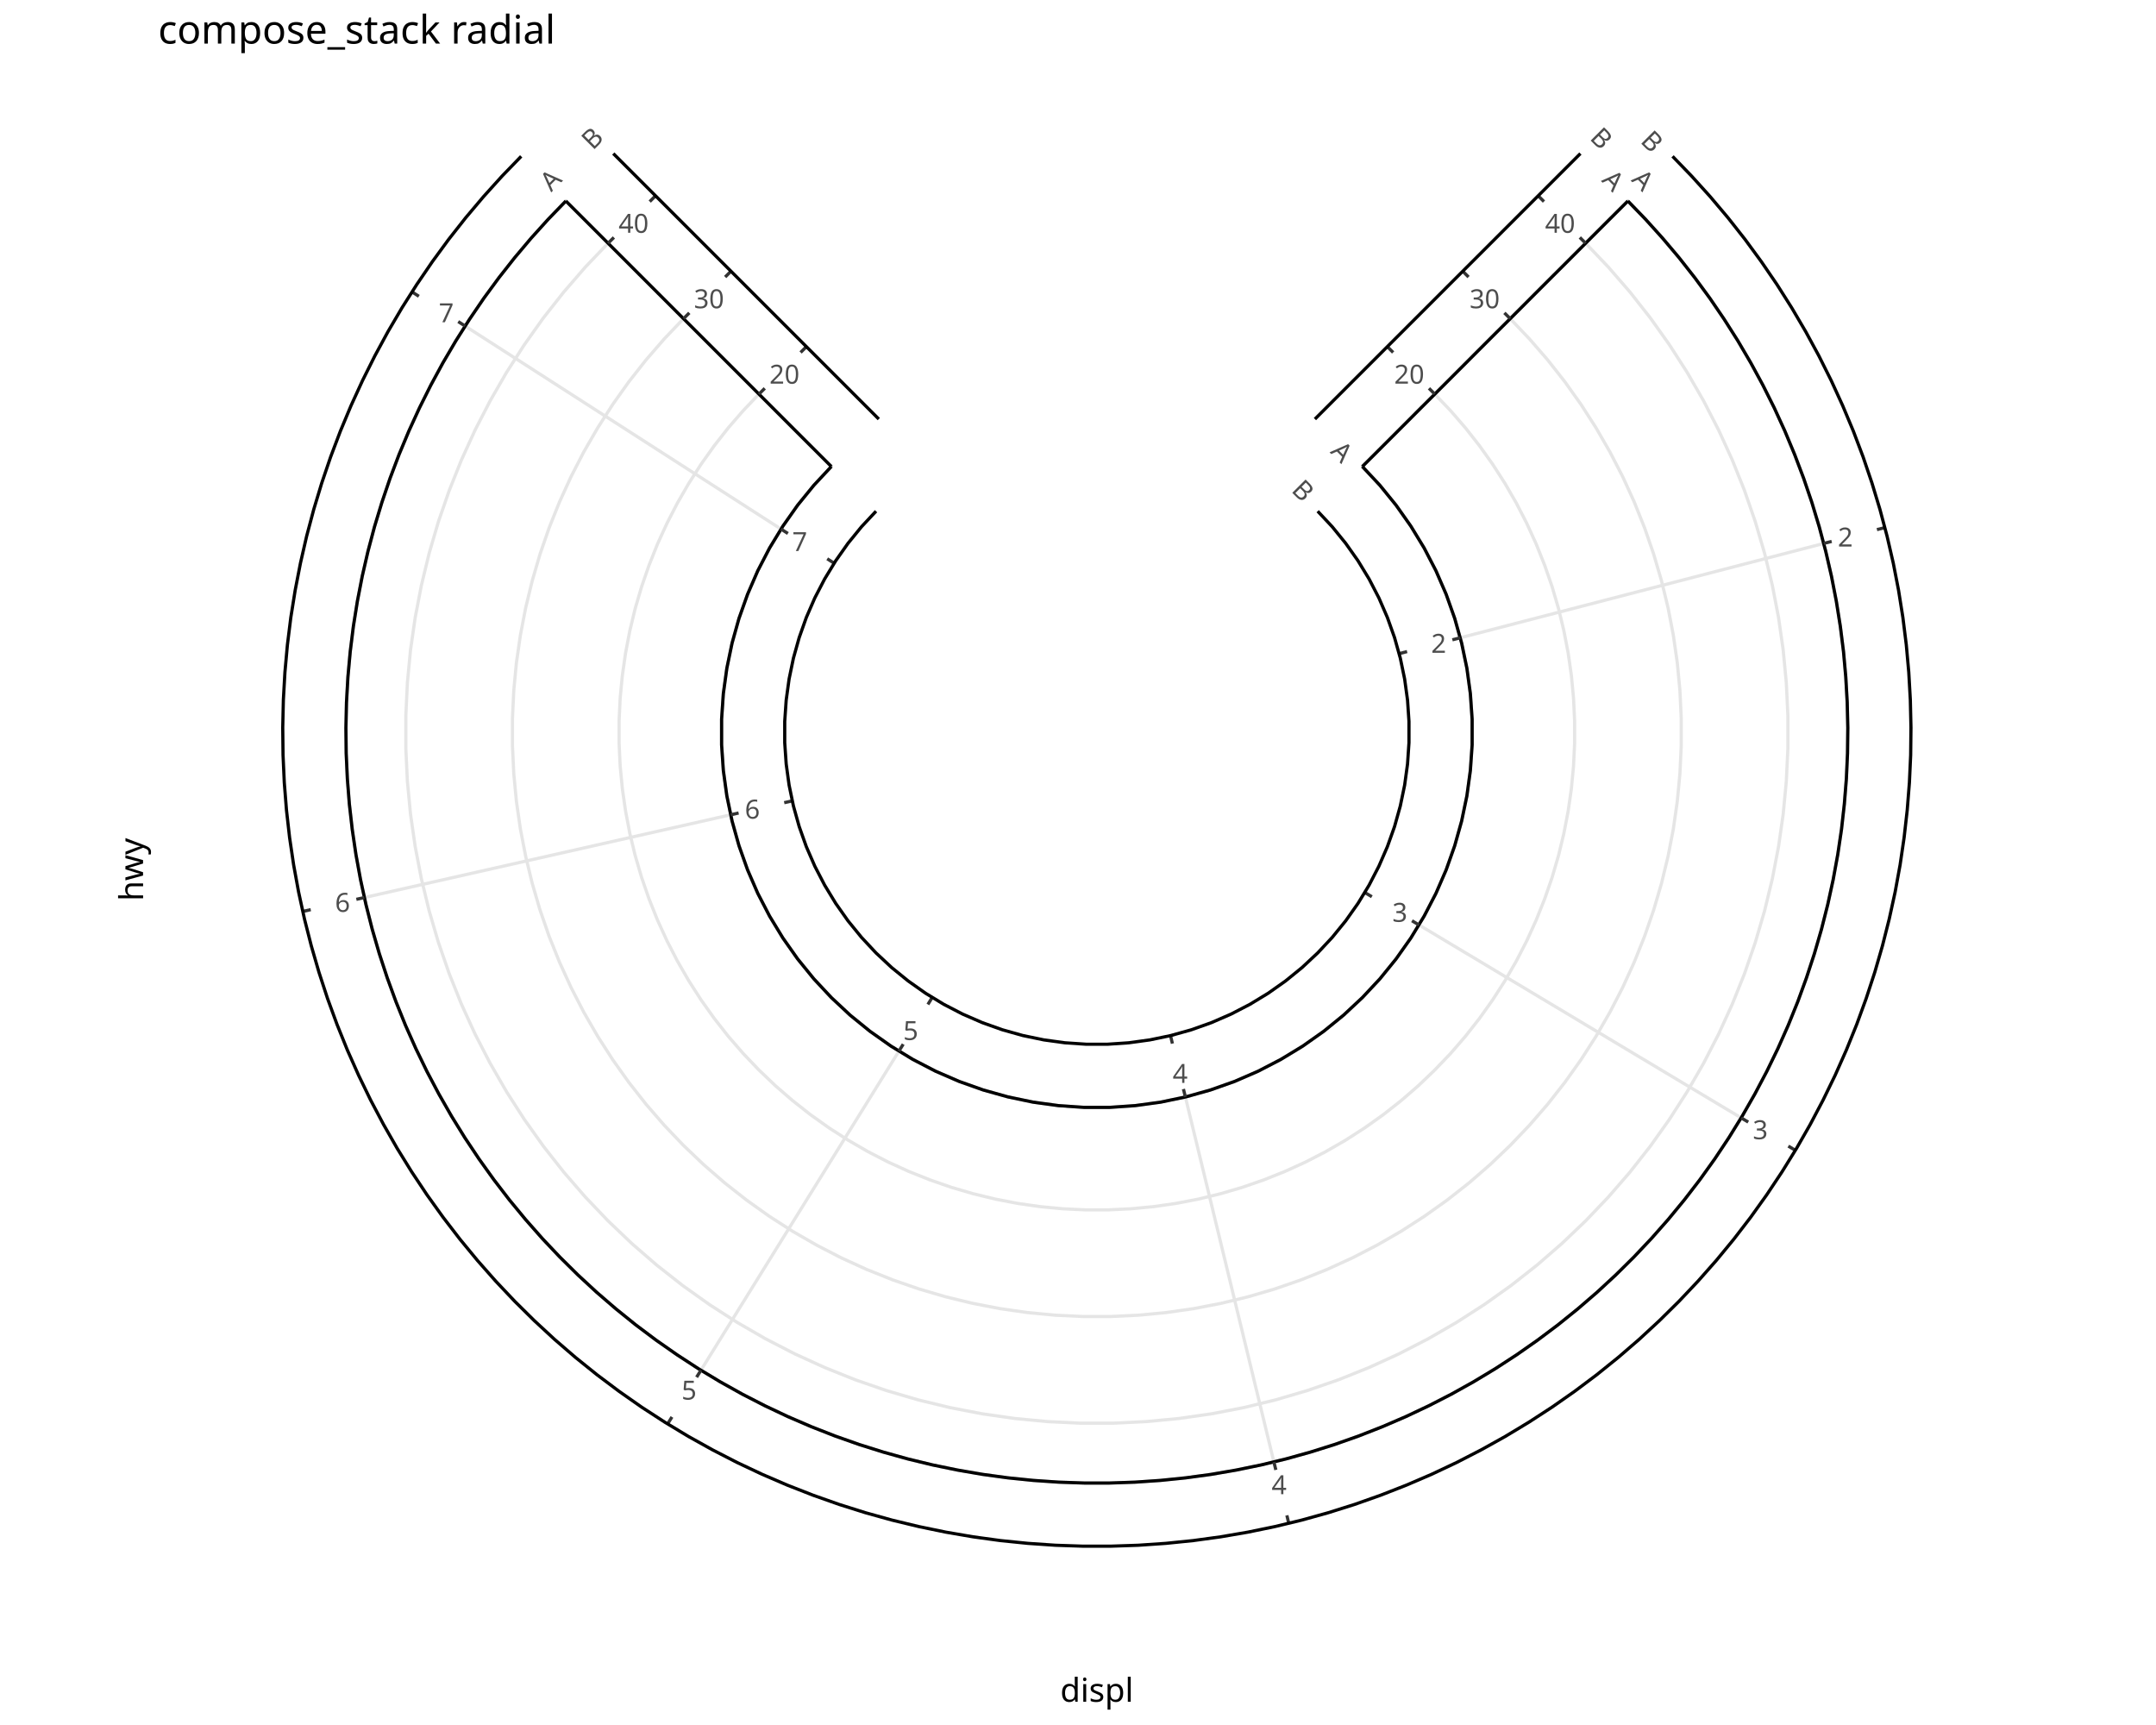
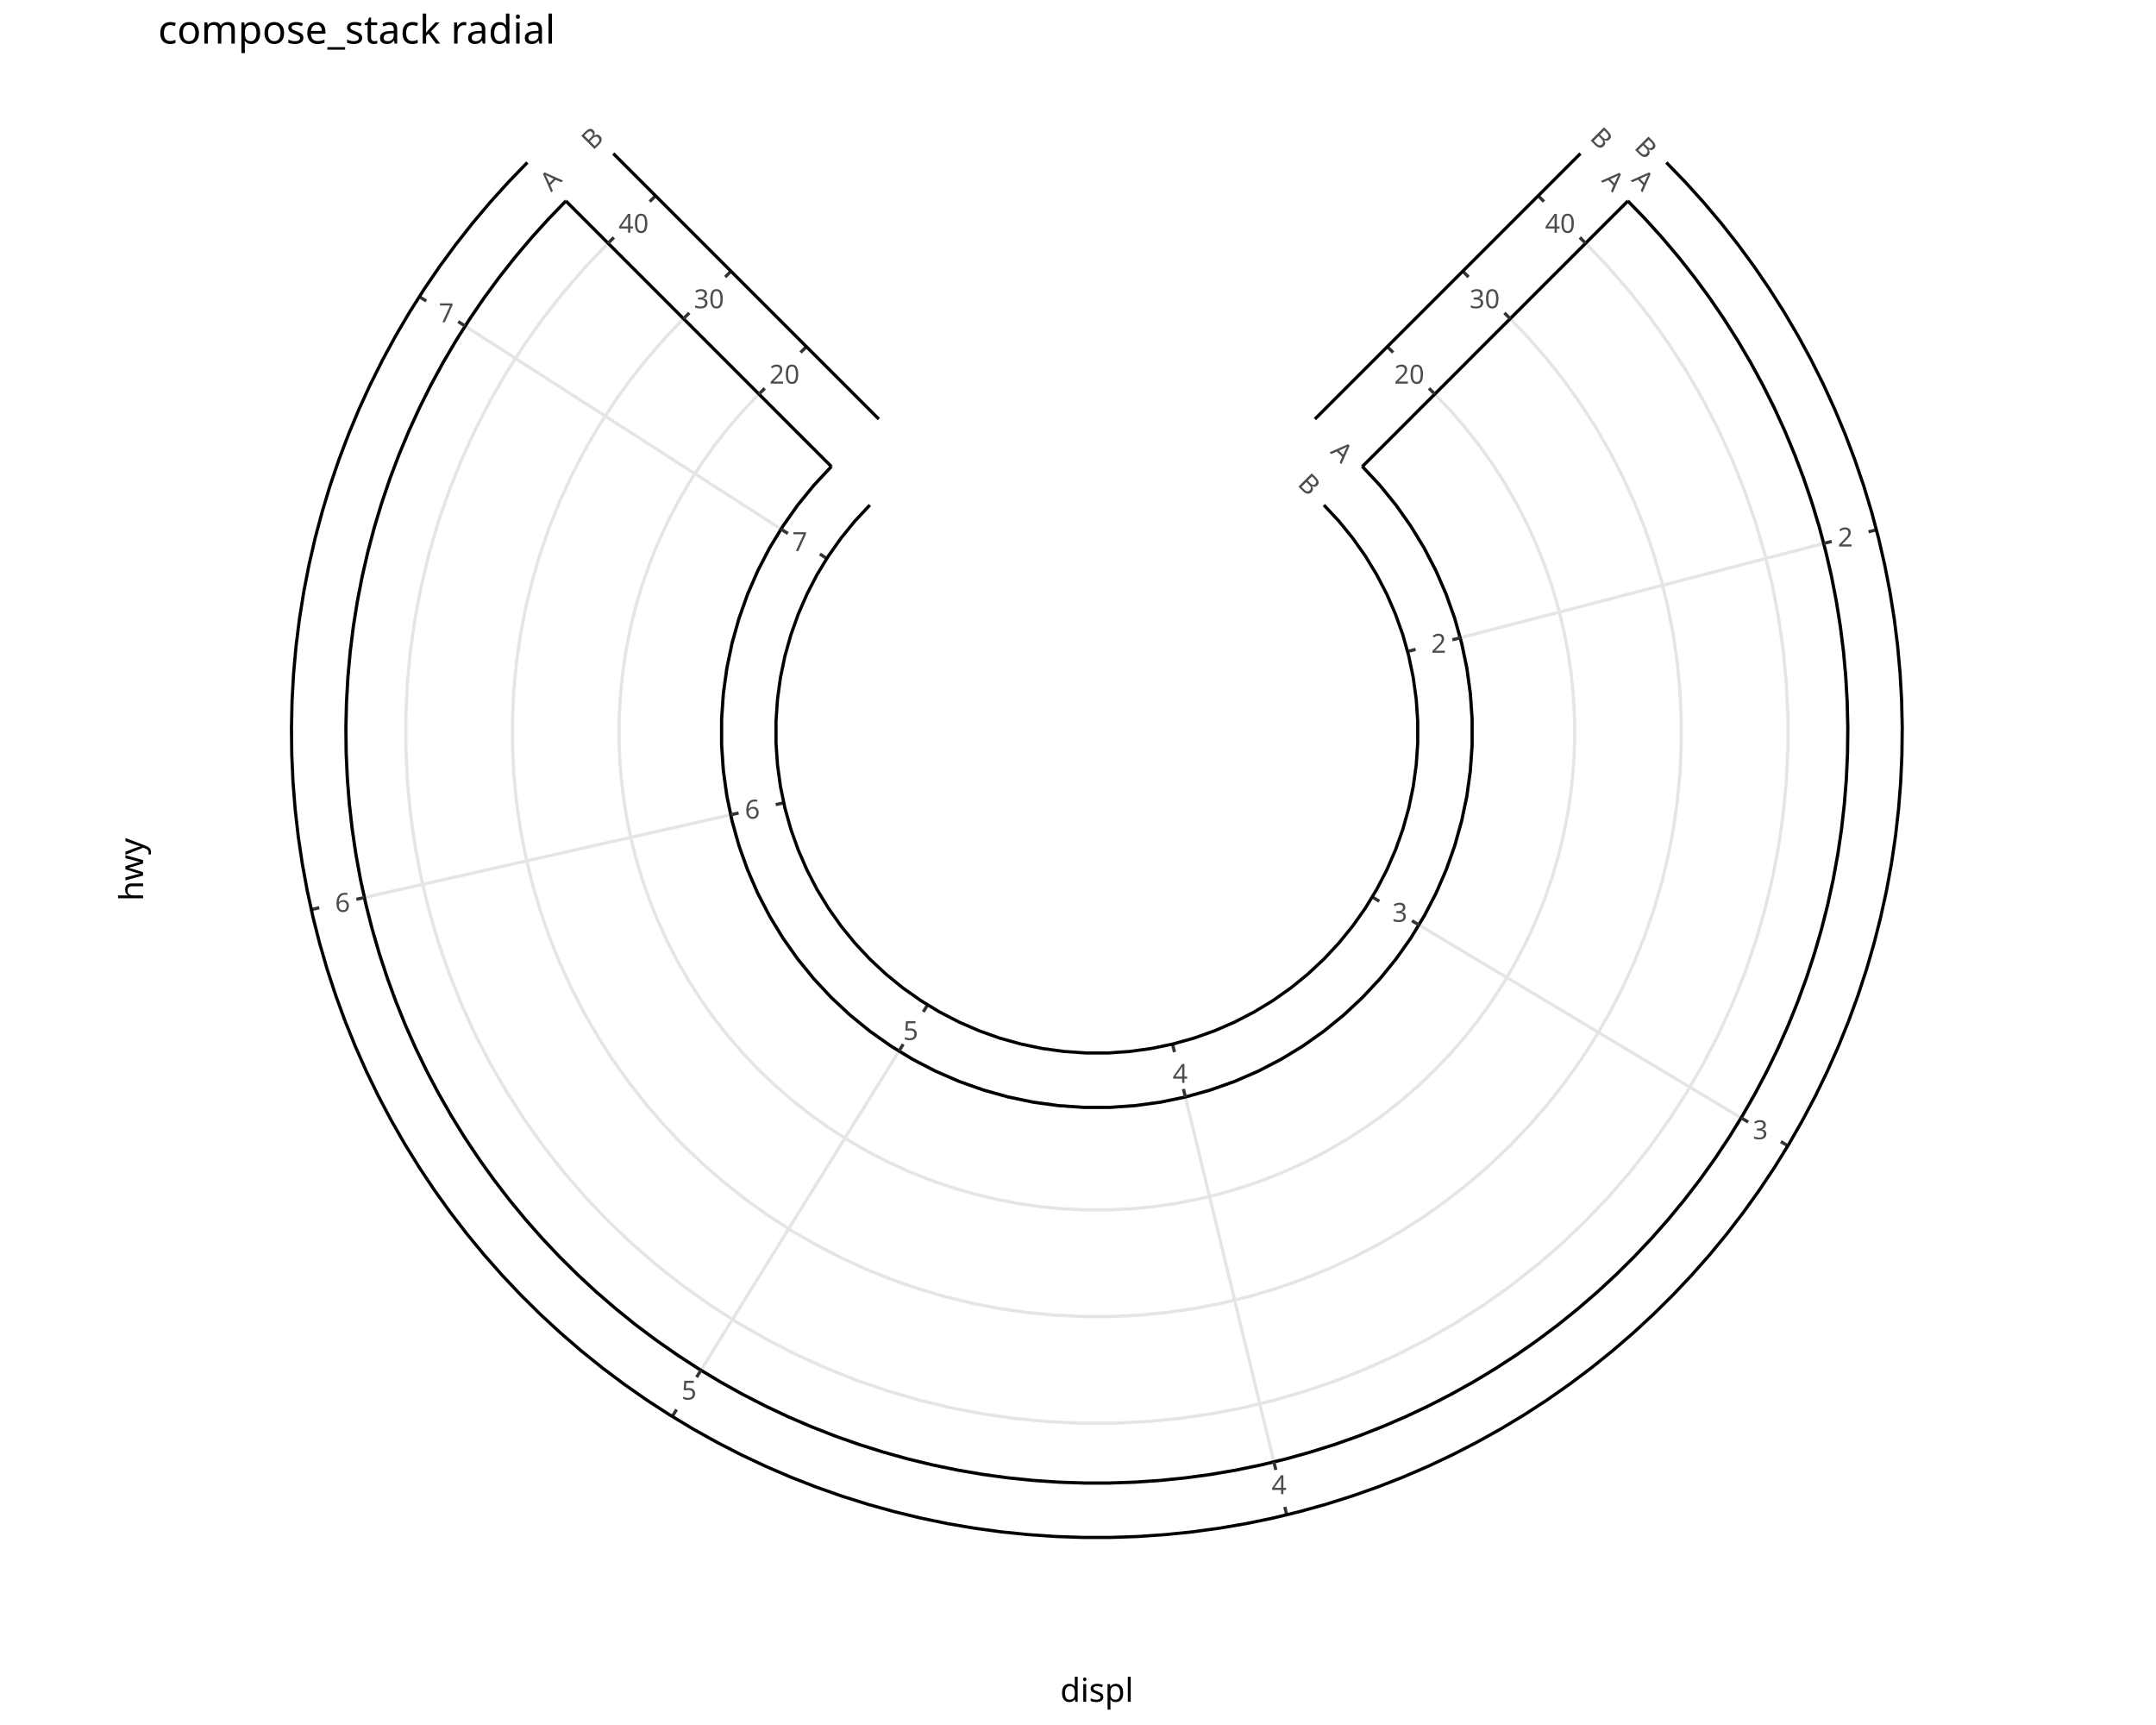
<svg xmlns="http://www.w3.org/2000/svg" class="svglite" data-engine-version="2.0" width="720.00pt" height="576.00pt" viewBox="0 0 720.00 576.00">
  <defs>
    <style type="text/css">
    .svglite line, .svglite polyline, .svglite polygon, .svglite path, .svglite rect, .svglite circle {
      fill: none;
      stroke: #000000;
      stroke-linecap: round;
      stroke-linejoin: round;
      stroke-miterlimit: 10.00;
    }
  </style>
  </defs>
  <rect width="100%" height="100%" style="stroke: none; fill: #FFFFFF;" />
  <defs>
    <clipPath id="cpMC4wMHw3MjAuMDB8MC4wMHw1NzYuMDA=">
      <rect x="0.00" y="0.00" width="720.00" height="576.00" />
    </clipPath>
  </defs>
  <g clip-path="url(#cpMC4wMHw3MjAuMDB8MC4wMHw1NzYuMDA=)">
</g>
  <defs>
    <clipPath id="cpMzQuNzR8Njg1LjI2fDAuMDB8NTc2LjAw">
      <rect x="34.74" y="0.00" width="650.51" height="576.00" />
    </clipPath>
  </defs>
  <g clip-path="url(#cpMzQuNzR8Njg1LjI2fDAuMDB8NTc2LjAw)">
    <rect x="34.74" y="0.00" width="650.51" height="576.00" style="stroke-width: 1.07; stroke: #FFFFFF; fill: #FFFFFF;" />
  </g>
  <g clip-path="url(#cpMC4wMHw3MjAuMDB8MC4wMHw1NzYuMDA=)">
    <polygon points="188.97,67.12 195.30,73.45 201.63,79.78 207.97,86.12 214.30,92.45 220.63,98.78 226.97,105.12 233.30,111.45 239.63,117.78 245.97,124.12 252.30,130.45 258.63,136.78 264.96,143.12 271.30,149.45 277.63,155.78 271.79,162.04 266.38,168.68 261.45,175.68 257.00,182.99 253.06,190.59 249.65,198.45 246.78,206.51 244.47,214.76 242.73,223.14 241.56,231.62 240.98,240.17 240.98,248.73 241.56,257.27 242.73,265.75 244.47,274.14 246.78,282.38 249.65,290.45 253.06,298.30 257.00,305.90 261.45,313.22 266.38,320.21 271.79,326.86 277.63,333.11 283.89,338.96 290.53,344.36 297.53,349.30 304.84,353.75 312.44,357.69 320.30,361.10 328.36,363.96 336.61,366.27 344.99,368.02 353.47,369.18 362.02,369.77 370.58,369.77 379.12,369.18 387.60,368.02 395.99,366.27 404.23,363.96 412.30,361.10 420.15,357.69 427.75,353.75 435.07,349.30 442.06,344.36 448.70,338.96 454.96,333.11 460.81,326.86 466.21,320.21 471.15,313.22 475.60,305.90 479.54,298.30 482.95,290.45 485.81,282.38 488.12,274.14 489.87,265.75 491.03,257.27 491.62,248.73 491.62,240.17 491.03,231.62 489.87,223.14 488.12,214.76 485.81,206.51 482.95,198.45 479.54,190.59 475.60,182.99 471.15,175.68 466.21,168.68 460.81,162.04 454.96,155.78 461.30,149.45 467.63,143.12 473.96,136.78 480.30,130.45 486.63,124.12 492.96,117.78 499.29,111.45 505.63,105.12 511.96,98.78 518.29,92.45 524.63,86.12 530.96,79.78 537.29,73.45 543.63,67.12 549.54,73.23 555.23,79.54 560.72,86.04 565.97,92.72 571.00,99.57 575.79,106.60 580.35,113.78 584.65,121.11 588.71,128.58 592.51,136.18 596.05,143.91 599.32,151.76 602.33,159.71 605.07,167.76 607.53,175.90 609.71,184.11 611.62,192.40 613.24,200.74 614.58,209.14 615.64,217.58 616.40,226.04 616.88,234.53 617.08,243.03 616.98,251.53 616.60,260.02 615.92,268.50 614.97,276.95 613.72,285.36 612.19,293.72 610.38,302.03 608.29,310.27 605.92,318.43 603.27,326.51 600.36,334.50 597.17,342.38 593.72,350.15 590.00,357.80 586.03,365.31 581.81,372.69 577.34,379.92 572.63,387.00 567.68,393.91 562.49,400.65 557.09,407.21 551.46,413.58 545.62,419.76 539.57,425.74 533.33,431.51 526.89,437.06 520.27,442.40 513.47,447.50 506.51,452.37 499.38,457.01 492.10,461.40 484.67,465.54 477.11,469.42 469.42,473.05 461.61,476.41 453.70,479.51 445.68,482.34 437.57,484.89 429.38,487.17 421.11,489.17 412.79,490.88 404.41,492.32 395.98,493.47 387.53,494.33 379.04,494.91 370.55,495.20 362.05,495.20 353.55,494.91 345.07,494.33 336.61,493.47 328.19,492.32 319.81,490.88 311.48,489.17 303.22,487.17 295.03,484.89 286.92,482.34 278.90,479.51 270.98,476.41 263.17,473.05 255.48,469.42 247.92,465.54 240.50,461.40 233.21,457.01 226.09,452.37 219.12,447.50 212.32,442.40 205.70,437.06 199.26,431.51 193.02,425.74 186.97,419.76 181.13,413.58 175.51,407.21 170.10,400.65 164.92,393.91 159.97,387.00 155.25,379.92 150.78,372.69 146.56,365.31 142.59,357.80 138.88,350.15 135.42,342.38 132.24,334.50 129.32,326.51 126.67,318.43 124.30,310.27 122.21,302.03 120.40,293.72 118.87,285.36 117.63,276.95 116.67,268.50 116.00,260.02 115.61,251.53 115.52,243.03 115.71,234.53 116.19,226.04 116.96,217.58 118.01,209.14 119.35,200.74 120.97,192.40 122.88,184.11 125.06,175.90 127.53,167.76 130.26,159.71 133.27,151.76 136.55,143.91 140.09,136.18 143.89,128.58 147.94,121.11 152.25,113.78 156.80,106.60 161.59,99.57 166.62,92.72 171.88,86.04 177.36,79.54 183.06,73.23 " style="stroke-width: 1.07; stroke: #CCCCCC; fill: none;" />
    <polyline points="487.67,212.96 609.04,181.46 " style="stroke-width: 1.07; stroke: #E5E5E5; stroke-linecap: butt;" />
    <polyline points="473.88,308.86 581.47,373.27 " style="stroke-width: 1.07; stroke: #E5E5E5; stroke-linecap: butt;" />
    <polyline points="395.86,366.30 425.42,488.16 " style="stroke-width: 1.07; stroke: #E5E5E5; stroke-linecap: butt;" />
    <polyline points="300.19,351.00 234.08,457.54 " style="stroke-width: 1.07; stroke: #E5E5E5; stroke-linecap: butt;" />
    <polyline points="243.99,272.07 121.67,299.70 " style="stroke-width: 1.07; stroke: #E5E5E5; stroke-linecap: butt;" />
    <polyline points="260.81,176.66 155.32,108.86 " style="stroke-width: 1.07; stroke: #E5E5E5; stroke-linecap: butt;" />
    <polyline points="479.14,131.60 484.39,137.10 489.36,142.84 494.05,148.81 498.46,155.00 502.57,161.39 506.37,167.96 509.85,174.72 513.00,181.62 515.82,188.68 518.31,195.85 520.45,203.14 522.24,210.52 523.68,217.98 524.76,225.50 525.48,233.06 525.84,240.65 525.84,248.25 525.48,255.83 524.76,263.39 523.68,270.91 522.24,278.37 520.45,285.75 518.31,293.04 515.82,300.22 513.00,307.27 509.85,314.18 506.37,320.93 502.57,327.51 498.46,333.90 494.05,340.09 489.36,346.06 484.39,351.80 479.14,357.29 473.65,362.54 467.91,367.51 461.94,372.21 455.75,376.61 449.36,380.72 442.78,384.52 436.03,388.00 429.12,391.15 422.07,393.97 414.89,396.46 407.60,398.60 400.22,400.39 392.76,401.83 385.24,402.91 377.68,403.63 370.09,403.99 362.50,403.99 354.91,403.63 347.35,402.91 339.83,401.83 332.37,400.39 324.99,398.60 317.70,396.46 310.53,393.97 303.47,391.15 296.56,388.00 289.81,384.52 283.24,380.72 276.85,376.61 270.66,372.21 264.69,367.51 258.95,362.54 253.45,357.29 248.21,351.80 243.23,346.06 238.54,340.09 234.13,333.90 230.03,327.51 226.23,320.93 222.75,314.18 219.59,307.27 216.77,300.22 214.28,293.04 212.14,285.75 210.35,278.37 208.92,270.91 207.84,263.39 207.11,255.83 206.75,248.25 206.75,240.65 207.11,233.06 207.84,225.50 208.92,217.98 210.35,210.52 212.14,203.14 214.28,195.85 216.77,188.68 219.59,181.62 222.75,174.72 226.23,167.96 230.03,161.39 234.13,155.00 238.54,148.81 243.23,142.84 248.21,137.10 253.45,131.60 " style="stroke-width: 1.07; stroke: #E5E5E5; stroke-linecap: butt;" />
    <polyline points="504.33,106.41 510.74,113.14 516.83,120.16 522.57,127.46 527.96,135.03 532.99,142.85 537.63,150.89 541.89,159.15 545.75,167.60 549.20,176.23 552.24,185.01 554.86,193.92 557.05,202.95 558.81,212.08 560.13,221.27 561.01,230.52 561.45,239.80 561.45,249.09 561.01,258.37 560.13,267.62 558.81,276.82 557.05,285.94 554.86,294.97 552.24,303.89 549.20,312.67 545.75,321.29 541.89,329.74 537.63,338.00 532.99,346.05 527.96,353.87 522.57,361.43 516.83,368.74 510.74,375.76 504.33,382.48 497.61,388.89 490.59,394.98 483.28,400.72 475.71,406.11 467.90,411.14 459.85,415.78 451.59,420.04 443.14,423.90 434.52,427.35 425.74,430.39 416.82,433.01 407.79,435.20 398.67,436.96 389.47,438.28 380.22,439.16 370.94,439.60 361.65,439.60 352.37,439.16 343.12,438.28 333.92,436.96 324.80,435.20 315.77,433.01 306.86,430.39 298.08,427.35 289.45,423.90 281.00,420.04 272.74,415.78 264.69,411.14 256.88,406.11 249.31,400.72 242.01,394.98 234.99,388.89 228.26,382.48 221.85,375.76 215.76,368.74 210.02,361.43 204.63,353.87 199.61,346.05 194.96,338.00 190.71,329.74 186.85,321.29 183.39,312.67 180.35,303.89 177.74,294.97 175.55,285.94 173.79,276.82 172.46,267.62 171.58,258.37 171.14,249.09 171.14,239.80 171.58,230.52 172.46,221.27 173.79,212.08 175.55,202.95 177.74,193.92 180.35,185.01 183.39,176.23 186.85,167.60 190.71,159.15 194.96,150.89 199.61,142.85 204.63,135.03 210.02,127.46 215.76,120.16 221.85,113.14 228.26,106.41 " style="stroke-width: 1.07; stroke: #E5E5E5; stroke-linecap: butt;" />
    <polyline points="529.52,81.22 537.10,89.17 544.30,97.48 551.09,106.11 557.46,115.06 563.40,124.30 568.90,133.82 573.93,143.59 578.49,153.58 582.58,163.78 586.17,174.16 589.27,184.70 591.86,195.38 593.94,206.17 595.50,217.04 596.54,227.98 597.07,238.95 597.07,249.94 596.54,260.91 595.50,271.85 593.94,282.73 591.86,293.51 589.27,304.19 586.17,314.73 582.58,325.12 578.49,335.32 573.93,345.31 568.90,355.07 563.40,364.59 557.46,373.83 551.09,382.78 544.30,391.42 537.10,399.72 529.52,407.67 521.57,415.25 513.27,422.45 504.63,429.24 495.68,435.61 486.44,441.55 476.92,447.05 467.16,452.08 457.17,456.64 446.97,460.73 436.58,464.32 426.04,467.42 415.36,470.01 404.58,472.09 393.70,473.65 382.76,474.69 371.79,475.22 360.80,475.22 349.83,474.69 338.89,473.65 328.02,472.09 317.23,470.01 306.55,467.42 296.01,464.32 285.63,460.73 275.43,456.64 265.43,452.08 255.67,447.05 246.15,441.55 236.91,435.61 227.96,429.24 219.33,422.45 211.02,415.25 203.07,407.67 195.49,399.72 188.30,391.42 181.50,382.78 175.13,373.83 169.19,364.59 163.70,355.07 158.66,345.31 154.10,335.32 150.02,325.12 146.42,314.73 143.33,304.19 140.74,293.51 138.66,282.73 137.09,271.85 136.05,260.91 135.53,249.94 135.53,238.95 136.05,227.98 137.09,217.04 138.66,206.17 140.74,195.38 143.33,184.70 146.42,174.16 150.02,163.78 154.10,153.58 158.66,143.59 163.70,133.82 169.19,124.30 175.13,115.06 181.50,106.11 188.30,97.48 195.49,89.17 203.07,81.22 " style="stroke-width: 1.07; stroke: #E5E5E5; stroke-linecap: butt;" />
    <polyline points="543.63,67.12 549.54,73.23 555.23,79.54 560.72,86.04 565.97,92.72 571.00,99.57 575.79,106.60 580.35,113.78 584.65,121.11 588.71,128.58 592.51,136.18 596.05,143.91 599.32,151.76 602.33,159.71 605.07,167.76 607.53,175.90 609.71,184.11 611.62,192.40 613.24,200.74 614.58,209.14 615.64,217.58 616.40,226.04 616.88,234.53 617.08,243.03 616.98,251.53 616.60,260.02 615.92,268.50 614.97,276.95 613.72,285.36 612.19,293.72 610.38,302.03 608.29,310.27 605.92,318.43 603.27,326.51 600.36,334.50 597.17,342.38 593.72,350.15 590.00,357.80 586.03,365.31 581.81,372.69 577.34,379.92 572.63,387.00 567.68,393.91 562.49,400.65 557.09,407.21 551.46,413.58 545.62,419.76 539.57,425.74 533.33,431.51 526.89,437.06 520.27,442.40 513.47,447.50 506.51,452.37 499.38,457.01 492.10,461.40 484.67,465.54 477.11,469.42 469.42,473.05 461.61,476.41 453.70,479.51 445.68,482.34 437.57,484.89 429.38,487.17 421.11,489.17 412.79,490.88 404.41,492.32 395.98,493.47 387.53,494.33 379.04,494.91 370.55,495.20 362.05,495.20 353.55,494.91 345.07,494.33 336.61,493.47 328.19,492.32 319.81,490.88 311.48,489.17 303.22,487.17 295.03,484.89 286.92,482.34 278.90,479.51 270.98,476.41 263.17,473.05 255.48,469.42 247.92,465.54 240.50,461.40 233.21,457.01 226.09,452.37 219.12,447.50 212.32,442.40 205.70,437.06 199.26,431.51 193.02,425.74 186.97,419.76 181.13,413.58 175.51,407.21 170.10,400.65 164.92,393.91 159.97,387.00 155.25,379.92 150.78,372.69 146.56,365.31 142.59,357.80 138.88,350.15 135.42,342.38 132.24,334.50 129.32,326.51 126.67,318.43 124.30,310.27 122.21,302.03 120.40,293.72 118.87,285.36 117.63,276.95 116.67,268.50 116.00,260.02 115.61,251.53 115.52,243.03 115.71,234.53 116.19,226.04 116.96,217.58 118.01,209.14 119.35,200.74 120.97,192.40 122.88,184.11 125.06,175.90 127.53,167.76 130.26,159.71 133.27,151.76 136.55,143.91 140.09,136.18 143.89,128.58 147.94,121.11 152.25,113.78 156.80,106.60 161.59,99.57 166.62,92.72 171.88,86.04 177.36,79.54 183.06,73.23 188.97,67.12 " style="stroke-width: 1.07; stroke-linecap: butt;" />
    <polyline points="611.69,180.78 609.04,181.46 " style="stroke-width: 1.07; stroke: #333333; stroke-linecap: butt;" />
    <polyline points="583.82,374.68 581.47,373.27 " style="stroke-width: 1.07; stroke: #333333; stroke-linecap: butt;" />
    <polyline points="426.07,490.82 425.42,488.16 " style="stroke-width: 1.07; stroke: #333333; stroke-linecap: butt;" />
    <polyline points="232.63,459.87 234.08,457.54 " style="stroke-width: 1.07; stroke: #333333; stroke-linecap: butt;" />
    <polyline points="119.00,300.30 121.67,299.70 " style="stroke-width: 1.07; stroke: #333333; stroke-linecap: butt;" />
    <polyline points="153.02,107.38 155.32,108.86 " style="stroke-width: 1.07; stroke: #333333; stroke-linecap: butt;" />
    <text x="613.74" y="182.49" style="font-size: 8.80px; fill: #4D4D4D; font-family: sans;" textLength="4.89px" lengthAdjust="spacingAndGlyphs">2</text>
    <text x="585.35" y="380.39" style="font-size: 8.80px; fill: #4D4D4D; font-family: sans;" textLength="4.89px" lengthAdjust="spacingAndGlyphs">3</text>
    <text x="427.16" y="498.93" text-anchor="middle" style="font-size: 8.80px; fill: #4D4D4D; font-family: sans;" textLength="4.89px" lengthAdjust="spacingAndGlyphs">4</text>
    <text x="232.63" y="467.34" text-anchor="end" style="font-size: 8.80px; fill: #4D4D4D; font-family: sans;" textLength="4.89px" lengthAdjust="spacingAndGlyphs">5</text>
    <text x="116.92" y="304.48" text-anchor="end" style="font-size: 8.80px; fill: #4D4D4D; font-family: sans;" textLength="4.89px" lengthAdjust="spacingAndGlyphs">6</text>
    <text x="151.56" y="107.59" text-anchor="end" style="font-size: 8.80px; fill: #4D4D4D; font-family: sans;" textLength="4.89px" lengthAdjust="spacingAndGlyphs">7</text>
-     <polyline points="629.46,176.16 626.81,176.85 " style="stroke-width: 1.07; stroke: #333333; stroke-linecap: butt;" />
-     <polyline points="599.57,384.11 597.21,382.70 " style="stroke-width: 1.07; stroke: #333333; stroke-linecap: butt;" />
-     <polyline points="430.39,508.66 429.75,506.00 " style="stroke-width: 1.07; stroke: #333333; stroke-linecap: butt;" />
-     <polyline points="222.95,475.47 224.40,473.14 " style="stroke-width: 1.07; stroke: #333333; stroke-linecap: butt;" />
-     <polyline points="101.10,304.35 103.77,303.74 " style="stroke-width: 1.07; stroke: #333333; stroke-linecap: butt;" />
-     <polyline points="137.58,97.46 139.88,98.94 " style="stroke-width: 1.07; stroke: #333333; stroke-linecap: butt;" />
-     <polyline points="558.55,52.20 564.95,58.83 571.13,65.67 577.07,72.71 582.77,79.95 588.22,87.39 593.42,95.00 598.35,102.78 603.02,110.73 607.42,118.83 611.54,127.08 615.37,135.46 618.93,143.96 622.19,152.58 625.15,161.31 627.82,170.13 630.19,179.04 632.26,188.02 634.02,197.07 635.47,206.17 636.61,215.32 637.44,224.49 637.96,233.70 638.17,242.91 638.07,252.13 637.65,261.33 636.92,270.52 635.88,279.68 634.54,288.80 632.88,297.87 630.91,306.87 628.65,315.80 626.08,324.66 623.21,333.41 620.05,342.07 616.59,350.62 612.85,359.04 608.82,367.33 604.52,375.48 599.94,383.48 595.09,391.32 589.98,398.99 584.62,406.48 579.00,413.79 573.14,420.90 567.04,427.81 560.71,434.51 554.15,440.99 547.38,447.25 540.40,453.27 533.23,459.05 525.86,464.58 518.30,469.87 510.57,474.89 502.68,479.65 494.63,484.13 486.43,488.35 478.10,492.28 469.63,495.92 461.05,499.28 452.36,502.35 443.56,505.12 434.68,507.59 425.73,509.75 416.70,511.61 407.61,513.17 398.48,514.42 389.31,515.35 380.12,515.98 370.91,516.29 361.69,516.29 352.48,515.98 343.28,515.35 334.11,514.42 324.98,513.17 315.89,511.61 306.87,509.75 297.91,507.59 289.03,505.12 280.24,502.35 271.55,499.28 262.96,495.92 254.50,492.28 246.16,488.35 237.96,484.13 229.91,479.65 222.02,474.89 214.29,469.87 206.74,464.58 199.37,459.05 192.19,453.27 185.21,447.25 178.44,440.99 171.89,434.51 165.56,427.81 159.46,420.90 153.60,413.79 147.98,406.48 142.61,398.99 137.50,391.32 132.65,383.48 128.08,375.48 123.77,367.33 119.75,359.04 116.00,350.62 112.55,342.07 109.38,333.41 106.52,324.66 103.95,315.80 101.68,306.87 99.72,297.87 98.06,288.80 96.71,279.68 95.67,270.52 94.94,261.33 94.52,252.13 94.42,242.91 94.63,233.70 95.15,224.49 95.98,215.32 97.12,206.17 98.58,197.07 100.34,188.02 102.40,179.04 104.77,170.13 107.44,161.31 110.41,152.58 113.67,143.96 117.22,135.46 121.06,127.08 125.18,118.83 129.57,110.73 134.24,102.78 139.18,95.00 144.37,87.39 149.82,79.95 155.52,72.71 161.46,65.67 167.64,58.83 174.05,52.20 " style="stroke-width: 1.07; stroke-linecap: butt;" />
+     <polyline points="626.64,176.90 623.99,177.59 " style="stroke-width: 1.07; stroke: #333333; stroke-linecap: butt;" />
+     <polyline points="597.06,382.61 594.71,381.20 " style="stroke-width: 1.07; stroke: #333333; stroke-linecap: butt;" />
+     <polyline points="429.71,505.83 429.06,503.17 " style="stroke-width: 1.07; stroke: #333333; stroke-linecap: butt;" />
+     <polyline points="224.49,472.99 225.94,470.66 " style="stroke-width: 1.07; stroke: #333333; stroke-linecap: butt;" />
+     <polyline points="103.94,303.70 106.62,303.10 " style="stroke-width: 1.07; stroke: #333333; stroke-linecap: butt;" />
+     <polyline points="140.03,99.04 142.34,100.52 " style="stroke-width: 1.07; stroke: #333333; stroke-linecap: butt;" />
+     <polyline points="556.48,54.26 562.82,60.82 568.93,67.58 574.81,74.55 580.45,81.72 585.84,89.07 590.98,96.60 595.86,104.30 600.48,112.17 604.83,120.18 608.91,128.34 612.70,136.63 616.21,145.04 619.44,153.57 622.38,162.20 625.02,170.93 627.36,179.74 629.40,188.63 631.14,197.58 632.58,206.58 633.71,215.63 634.53,224.71 635.05,233.81 635.26,242.93 635.15,252.04 634.74,261.15 634.02,270.24 632.99,279.30 631.66,288.32 630.02,297.29 628.07,306.20 625.83,315.04 623.29,323.79 620.45,332.46 617.32,341.02 613.90,349.48 610.20,357.81 606.22,366.01 601.96,374.07 597.43,381.99 592.64,389.74 587.58,397.33 582.27,404.74 576.72,411.97 570.92,419.01 564.88,425.84 558.62,432.47 552.14,438.88 545.44,445.07 538.53,451.03 531.43,456.75 524.14,462.22 516.67,467.45 509.03,472.41 501.22,477.12 493.25,481.56 485.14,485.73 476.90,489.62 468.52,493.23 460.03,496.55 451.43,499.58 442.73,502.32 433.95,504.76 425.09,506.91 416.16,508.75 407.17,510.29 398.14,511.52 389.07,512.44 379.97,513.06 370.86,513.37 361.74,513.37 352.63,513.06 343.53,512.44 334.46,511.52 325.42,510.29 316.44,508.75 307.51,506.91 298.64,504.76 289.86,502.32 281.16,499.58 272.56,496.55 264.07,493.23 255.70,489.62 247.45,485.73 239.34,481.56 231.38,477.12 223.57,472.41 215.92,467.45 208.45,462.22 201.16,456.75 194.06,451.03 187.16,445.07 180.46,438.88 173.97,432.47 167.71,425.84 161.68,419.01 155.88,411.97 150.32,404.74 145.01,397.33 139.96,389.74 135.16,381.99 130.63,374.07 126.37,366.01 122.39,357.81 118.69,349.48 115.27,341.02 112.14,332.46 109.30,323.79 106.76,315.04 104.52,306.20 102.58,297.29 100.94,288.32 99.60,279.30 98.57,270.24 97.85,261.15 97.44,252.04 97.34,242.93 97.54,233.81 98.06,224.71 98.88,215.63 100.01,206.58 101.45,197.58 103.19,188.63 105.23,179.74 107.58,170.93 110.22,162.20 113.15,153.57 116.38,145.04 119.89,136.63 123.69,128.34 127.76,120.18 132.11,112.17 136.73,104.30 141.61,96.60 146.75,89.07 152.15,81.72 157.78,74.55 163.66,67.58 169.77,60.82 176.11,54.26 " style="stroke-width: 1.07; stroke-linecap: butt;" />
    <text transform="translate(538.58,64.41) rotate(-315)" text-anchor="end" style="font-size: 8.80px; fill: #4D4D4D; font-family: sans;" textLength="5.87px" lengthAdjust="spacingAndGlyphs">A</text>
-     <text transform="translate(551.56,51.43) rotate(-315)" text-anchor="end" style="font-size: 8.80px; fill: #4D4D4D; font-family: sans;" textLength="5.87px" lengthAdjust="spacingAndGlyphs">B</text>
+     <text transform="translate(549.50,53.50) rotate(-315)" text-anchor="end" style="font-size: 8.80px; fill: #4D4D4D; font-family: sans;" textLength="5.87px" lengthAdjust="spacingAndGlyphs">B</text>
    <polyline points="454.96,155.78 460.81,162.04 466.21,168.68 471.15,175.68 475.60,182.99 479.54,190.59 482.95,198.45 485.81,206.51 488.12,214.76 489.87,223.14 491.03,231.62 491.62,240.17 491.62,248.73 491.03,257.27 489.87,265.75 488.12,274.14 485.81,282.38 482.95,290.45 479.54,298.30 475.60,305.90 471.15,313.22 466.21,320.21 460.81,326.86 454.96,333.11 448.70,338.96 442.06,344.36 435.07,349.30 427.75,353.75 420.15,357.69 412.30,361.10 404.23,363.96 395.99,366.27 387.60,368.02 379.12,369.18 370.58,369.77 362.02,369.77 353.47,369.18 344.99,368.02 336.61,366.27 328.36,363.96 320.30,361.10 312.44,357.69 304.84,353.75 297.53,349.30 290.53,344.36 283.89,338.96 277.63,333.11 271.79,326.86 266.38,320.21 261.45,313.22 257.00,305.90 253.06,298.30 249.65,290.45 246.78,282.38 244.47,274.14 242.73,265.75 241.56,257.27 240.98,248.73 240.98,240.17 241.56,231.62 242.73,223.14 244.47,214.76 246.78,206.51 249.65,198.45 253.06,190.59 257.00,182.99 261.45,175.68 266.38,168.68 271.79,162.04 277.63,155.78 " style="stroke-width: 1.07; stroke-linecap: butt;" />
    <polyline points="485.02,213.64 487.67,212.96 " style="stroke-width: 1.07; stroke: #333333; stroke-linecap: butt;" />
    <polyline points="471.53,307.45 473.88,308.86 " style="stroke-width: 1.07; stroke: #333333; stroke-linecap: butt;" />
    <polyline points="395.21,363.64 395.86,366.30 " style="stroke-width: 1.07; stroke: #333333; stroke-linecap: butt;" />
    <polyline points="301.63,348.67 300.19,351.00 " style="stroke-width: 1.07; stroke: #333333; stroke-linecap: butt;" />
    <polyline points="246.66,271.47 243.99,272.07 " style="stroke-width: 1.07; stroke: #333333; stroke-linecap: butt;" />
    <polyline points="263.12,178.14 260.81,176.66 " style="stroke-width: 1.07; stroke: #333333; stroke-linecap: butt;" />
    <text x="482.97" y="217.98" text-anchor="end" style="font-size: 8.80px; fill: #4D4D4D; font-family: sans;" textLength="4.89px" lengthAdjust="spacingAndGlyphs">2</text>
    <text x="470.00" y="307.80" text-anchor="end" style="font-size: 8.80px; fill: #4D4D4D; font-family: sans;" textLength="4.89px" lengthAdjust="spacingAndGlyphs">3</text>
    <text x="394.12" y="361.60" text-anchor="middle" style="font-size: 8.80px; fill: #4D4D4D; font-family: sans;" textLength="4.89px" lengthAdjust="spacingAndGlyphs">4</text>
    <text x="301.63" y="347.26" style="font-size: 8.80px; fill: #4D4D4D; font-family: sans;" textLength="4.89px" lengthAdjust="spacingAndGlyphs">5</text>
    <text x="248.74" y="273.35" style="font-size: 8.80px; fill: #4D4D4D; font-family: sans;" textLength="4.89px" lengthAdjust="spacingAndGlyphs">6</text>
    <text x="264.57" y="183.99" style="font-size: 8.80px; fill: #4D4D4D; font-family: sans;" textLength="4.89px" lengthAdjust="spacingAndGlyphs">7</text>
-     <polyline points="467.25,218.25 469.90,217.57 " style="stroke-width: 1.07; stroke: #333333; stroke-linecap: butt;" />
-     <polyline points="455.78,298.02 458.13,299.43 " style="stroke-width: 1.07; stroke: #333333; stroke-linecap: butt;" />
-     <polyline points="390.89,345.80 391.53,348.47 " style="stroke-width: 1.07; stroke: #333333; stroke-linecap: butt;" />
-     <polyline points="311.31,333.07 309.87,335.40 " style="stroke-width: 1.07; stroke: #333333; stroke-linecap: butt;" />
-     <polyline points="264.56,267.42 261.89,268.03 " style="stroke-width: 1.07; stroke: #333333; stroke-linecap: butt;" />
-     <polyline points="278.56,188.06 276.25,186.58 " style="stroke-width: 1.07; stroke: #333333; stroke-linecap: butt;" />
-     <polyline points="440.04,170.70 444.91,175.90 449.40,181.43 453.51,187.25 457.21,193.33 460.48,199.65 463.32,206.19 465.71,212.90 467.63,219.75 469.08,226.73 470.05,233.78 470.53,240.89 470.53,248.01 470.05,255.11 469.08,262.17 467.63,269.14 465.71,276.00 463.32,282.71 460.48,289.24 457.21,295.56 453.51,301.65 449.40,307.47 444.91,312.99 440.04,318.20 434.84,323.06 429.32,327.55 423.50,331.66 417.41,335.36 411.09,338.63 404.56,341.47 397.85,343.86 390.99,345.78 384.02,347.23 376.96,348.20 369.86,348.68 362.74,348.68 355.63,348.20 348.58,347.23 341.60,345.78 334.75,343.86 328.04,341.47 321.50,338.63 315.18,335.36 309.10,331.66 303.28,327.55 297.75,323.06 292.55,318.20 287.69,312.99 283.19,307.47 279.09,301.65 275.39,295.56 272.11,289.24 269.27,282.71 266.89,276.00 264.97,269.14 263.52,262.17 262.55,255.11 262.06,248.01 262.06,240.89 262.55,233.78 263.52,226.73 264.97,219.75 266.89,212.90 269.27,206.19 272.11,199.65 275.39,193.33 279.09,187.25 283.19,181.43 287.69,175.90 292.55,170.70 " style="stroke-width: 1.07; stroke-linecap: butt;" />
+     <polyline points="470.07,217.52 472.73,216.83 " style="stroke-width: 1.07; stroke: #333333; stroke-linecap: butt;" />
+     <polyline points="458.28,299.52 460.63,300.93 " style="stroke-width: 1.07; stroke: #333333; stroke-linecap: butt;" />
+     <polyline points="391.57,348.64 392.22,351.30 " style="stroke-width: 1.07; stroke: #333333; stroke-linecap: butt;" />
+     <polyline points="309.77,335.55 308.33,337.88 " style="stroke-width: 1.07; stroke: #333333; stroke-linecap: butt;" />
+     <polyline points="261.72,268.07 259.05,268.67 " style="stroke-width: 1.07; stroke: #333333; stroke-linecap: butt;" />
+     <polyline points="276.10,186.48 273.80,185.00 " style="stroke-width: 1.07; stroke: #333333; stroke-linecap: butt;" />
+     <polyline points="442.11,168.64 447.10,173.99 451.72,179.67 455.95,185.65 459.75,191.90 463.12,198.40 466.03,205.12 468.49,212.01 470.46,219.06 471.95,226.23 472.95,233.48 473.45,240.79 473.45,248.11 472.95,255.41 471.95,262.66 470.46,269.83 468.49,276.88 466.03,283.78 463.12,290.49 459.75,296.99 455.95,303.25 451.72,309.23 447.10,314.91 442.11,320.26 436.76,325.26 431.08,329.88 425.10,334.10 418.84,337.90 412.34,341.27 405.63,344.19 398.73,346.64 391.68,348.61 384.51,350.10 377.26,351.10 369.96,351.60 362.64,351.60 355.33,351.10 348.08,350.10 340.91,348.61 333.86,346.64 326.97,344.19 320.25,341.27 313.75,337.90 307.50,334.10 301.51,329.88 295.84,325.26 290.49,320.26 285.49,314.91 280.87,309.23 276.65,303.25 272.84,296.99 269.48,290.49 266.56,283.78 264.11,276.88 262.13,269.83 260.64,262.66 259.65,255.41 259.15,248.11 259.15,240.79 259.65,233.48 260.64,226.23 262.13,219.06 264.11,212.01 266.56,205.12 269.48,198.40 272.84,191.90 276.65,185.65 280.87,179.67 285.49,173.99 290.49,168.64 " style="stroke-width: 1.07; stroke-linecap: butt;" />
    <text transform="translate(447.98,155.02) rotate(-315)" text-anchor="end" style="font-size: 8.80px; fill: #4D4D4D; font-family: sans;" textLength="5.87px" lengthAdjust="spacingAndGlyphs">A</text>
-     <text transform="translate(435.00,168.00) rotate(-315)" text-anchor="end" style="font-size: 8.80px; fill: #4D4D4D; font-family: sans;" textLength="5.87px" lengthAdjust="spacingAndGlyphs">B</text>
+     <text transform="translate(437.06,165.93) rotate(-315)" text-anchor="end" style="font-size: 8.80px; fill: #4D4D4D; font-family: sans;" textLength="5.87px" lengthAdjust="spacingAndGlyphs">B</text>
    <polyline points="454.96,155.78 461.30,149.45 467.63,143.12 473.96,136.78 480.30,130.45 486.63,124.12 492.96,117.78 499.29,111.45 505.63,105.12 511.96,98.78 518.29,92.45 524.63,86.12 530.96,79.78 537.29,73.45 543.63,67.12 " style="stroke-width: 1.07; stroke-linecap: butt;" />
    <polyline points="477.21,129.66 479.14,131.60 " style="stroke-width: 1.07; stroke: #333333; stroke-linecap: butt;" />
    <polyline points="502.40,104.47 504.33,106.41 " style="stroke-width: 1.07; stroke: #333333; stroke-linecap: butt;" />
    <polyline points="527.58,79.28 529.52,81.22 " style="stroke-width: 1.07; stroke: #333333; stroke-linecap: butt;" />
    <text x="475.66" y="128.11" text-anchor="end" style="font-size: 8.80px; fill: #4D4D4D; font-family: sans;" textLength="9.79px" lengthAdjust="spacingAndGlyphs">20</text>
    <text x="500.85" y="102.92" text-anchor="end" style="font-size: 8.80px; fill: #4D4D4D; font-family: sans;" textLength="9.79px" lengthAdjust="spacingAndGlyphs">30</text>
    <text x="526.03" y="77.73" text-anchor="end" style="font-size: 8.80px; fill: #4D4D4D; font-family: sans;" textLength="9.79px" lengthAdjust="spacingAndGlyphs">40</text>
    <polyline points="463.30,115.75 465.24,117.69 " style="stroke-width: 1.07; stroke: #333333; stroke-linecap: butt;" />
    <polyline points="488.49,90.57 490.42,92.50 " style="stroke-width: 1.07; stroke: #333333; stroke-linecap: butt;" />
    <polyline points="513.68,65.38 515.61,67.31 " style="stroke-width: 1.07; stroke: #333333; stroke-linecap: butt;" />
    <polyline points="439.12,139.94 445.45,133.60 451.78,127.27 458.12,120.94 464.45,114.60 470.78,108.27 477.12,101.94 483.45,95.60 489.78,89.27 496.12,82.94 502.45,76.60 508.78,70.27 515.12,63.94 521.45,57.60 527.78,51.27 " style="stroke-width: 1.07; stroke-linecap: butt;" />
    <text transform="translate(546.53,62.27) rotate(45)" text-anchor="middle" style="font-size: 8.80px; fill: #4D4D4D; font-family: sans;" textLength="5.87px" lengthAdjust="spacingAndGlyphs">A</text>
    <text transform="translate(532.63,48.36) rotate(45)" text-anchor="middle" style="font-size: 8.80px; fill: #4D4D4D; font-family: sans;" textLength="5.87px" lengthAdjust="spacingAndGlyphs">B</text>
    <polyline points="277.63,155.78 271.30,149.45 264.96,143.12 258.63,136.78 252.30,130.45 245.97,124.12 239.63,117.78 233.30,111.45 226.97,105.12 220.63,98.78 214.30,92.45 207.97,86.12 201.63,79.78 195.30,73.45 188.97,67.12 " style="stroke-width: 1.07; stroke-linecap: butt;" />
    <polyline points="255.39,129.66 253.45,131.60 " style="stroke-width: 1.07; stroke: #333333; stroke-linecap: butt;" />
    <polyline points="230.20,104.47 228.26,106.41 " style="stroke-width: 1.07; stroke: #333333; stroke-linecap: butt;" />
    <polyline points="205.01,79.28 203.07,81.22 " style="stroke-width: 1.07; stroke: #333333; stroke-linecap: butt;" />
    <text x="256.94" y="128.11" style="font-size: 8.80px; fill: #4D4D4D; font-family: sans;" textLength="9.79px" lengthAdjust="spacingAndGlyphs">20</text>
    <text x="231.75" y="102.92" style="font-size: 8.80px; fill: #4D4D4D; font-family: sans;" textLength="9.79px" lengthAdjust="spacingAndGlyphs">30</text>
    <text x="206.56" y="77.73" style="font-size: 8.80px; fill: #4D4D4D; font-family: sans;" textLength="9.79px" lengthAdjust="spacingAndGlyphs">40</text>
    <polyline points="269.30,115.75 267.36,117.69 " style="stroke-width: 1.07; stroke: #333333; stroke-linecap: butt;" />
    <polyline points="244.11,90.57 242.17,92.50 " style="stroke-width: 1.07; stroke: #333333; stroke-linecap: butt;" />
    <polyline points="218.92,65.38 216.98,67.31 " style="stroke-width: 1.07; stroke: #333333; stroke-linecap: butt;" />
    <polyline points="293.48,139.94 287.14,133.60 280.81,127.27 274.48,120.94 268.14,114.60 261.81,108.27 255.48,101.94 249.14,95.60 242.81,89.27 236.48,82.94 230.14,76.60 223.81,70.27 217.48,63.94 211.14,57.60 204.81,51.27 " style="stroke-width: 1.07; stroke-linecap: butt;" />
    <text transform="translate(186.06,62.27) rotate(315)" text-anchor="middle" style="font-size: 8.80px; fill: #4D4D4D; font-family: sans;" textLength="5.87px" lengthAdjust="spacingAndGlyphs">A</text>
    <text transform="translate(199.97,48.36) rotate(315)" text-anchor="middle" style="font-size: 8.80px; fill: #4D4D4D; font-family: sans;" textLength="5.87px" lengthAdjust="spacingAndGlyphs">B</text>
    <text x="366.30" y="568.24" text-anchor="middle" style="font-size: 11.00px; font-family: sans;" textLength="22.62px" lengthAdjust="spacingAndGlyphs">displ</text>
    <text transform="translate(47.79,290.36) rotate(-90)" text-anchor="middle" style="font-size: 11.00px; font-family: sans;" textLength="19.57px" lengthAdjust="spacingAndGlyphs">hwy</text>
    <text x="52.82" y="14.56" style="font-size: 13.20px; font-family: sans;" textLength="127.69px" lengthAdjust="spacingAndGlyphs">compose_stack radial</text>
  </g>
</svg>
